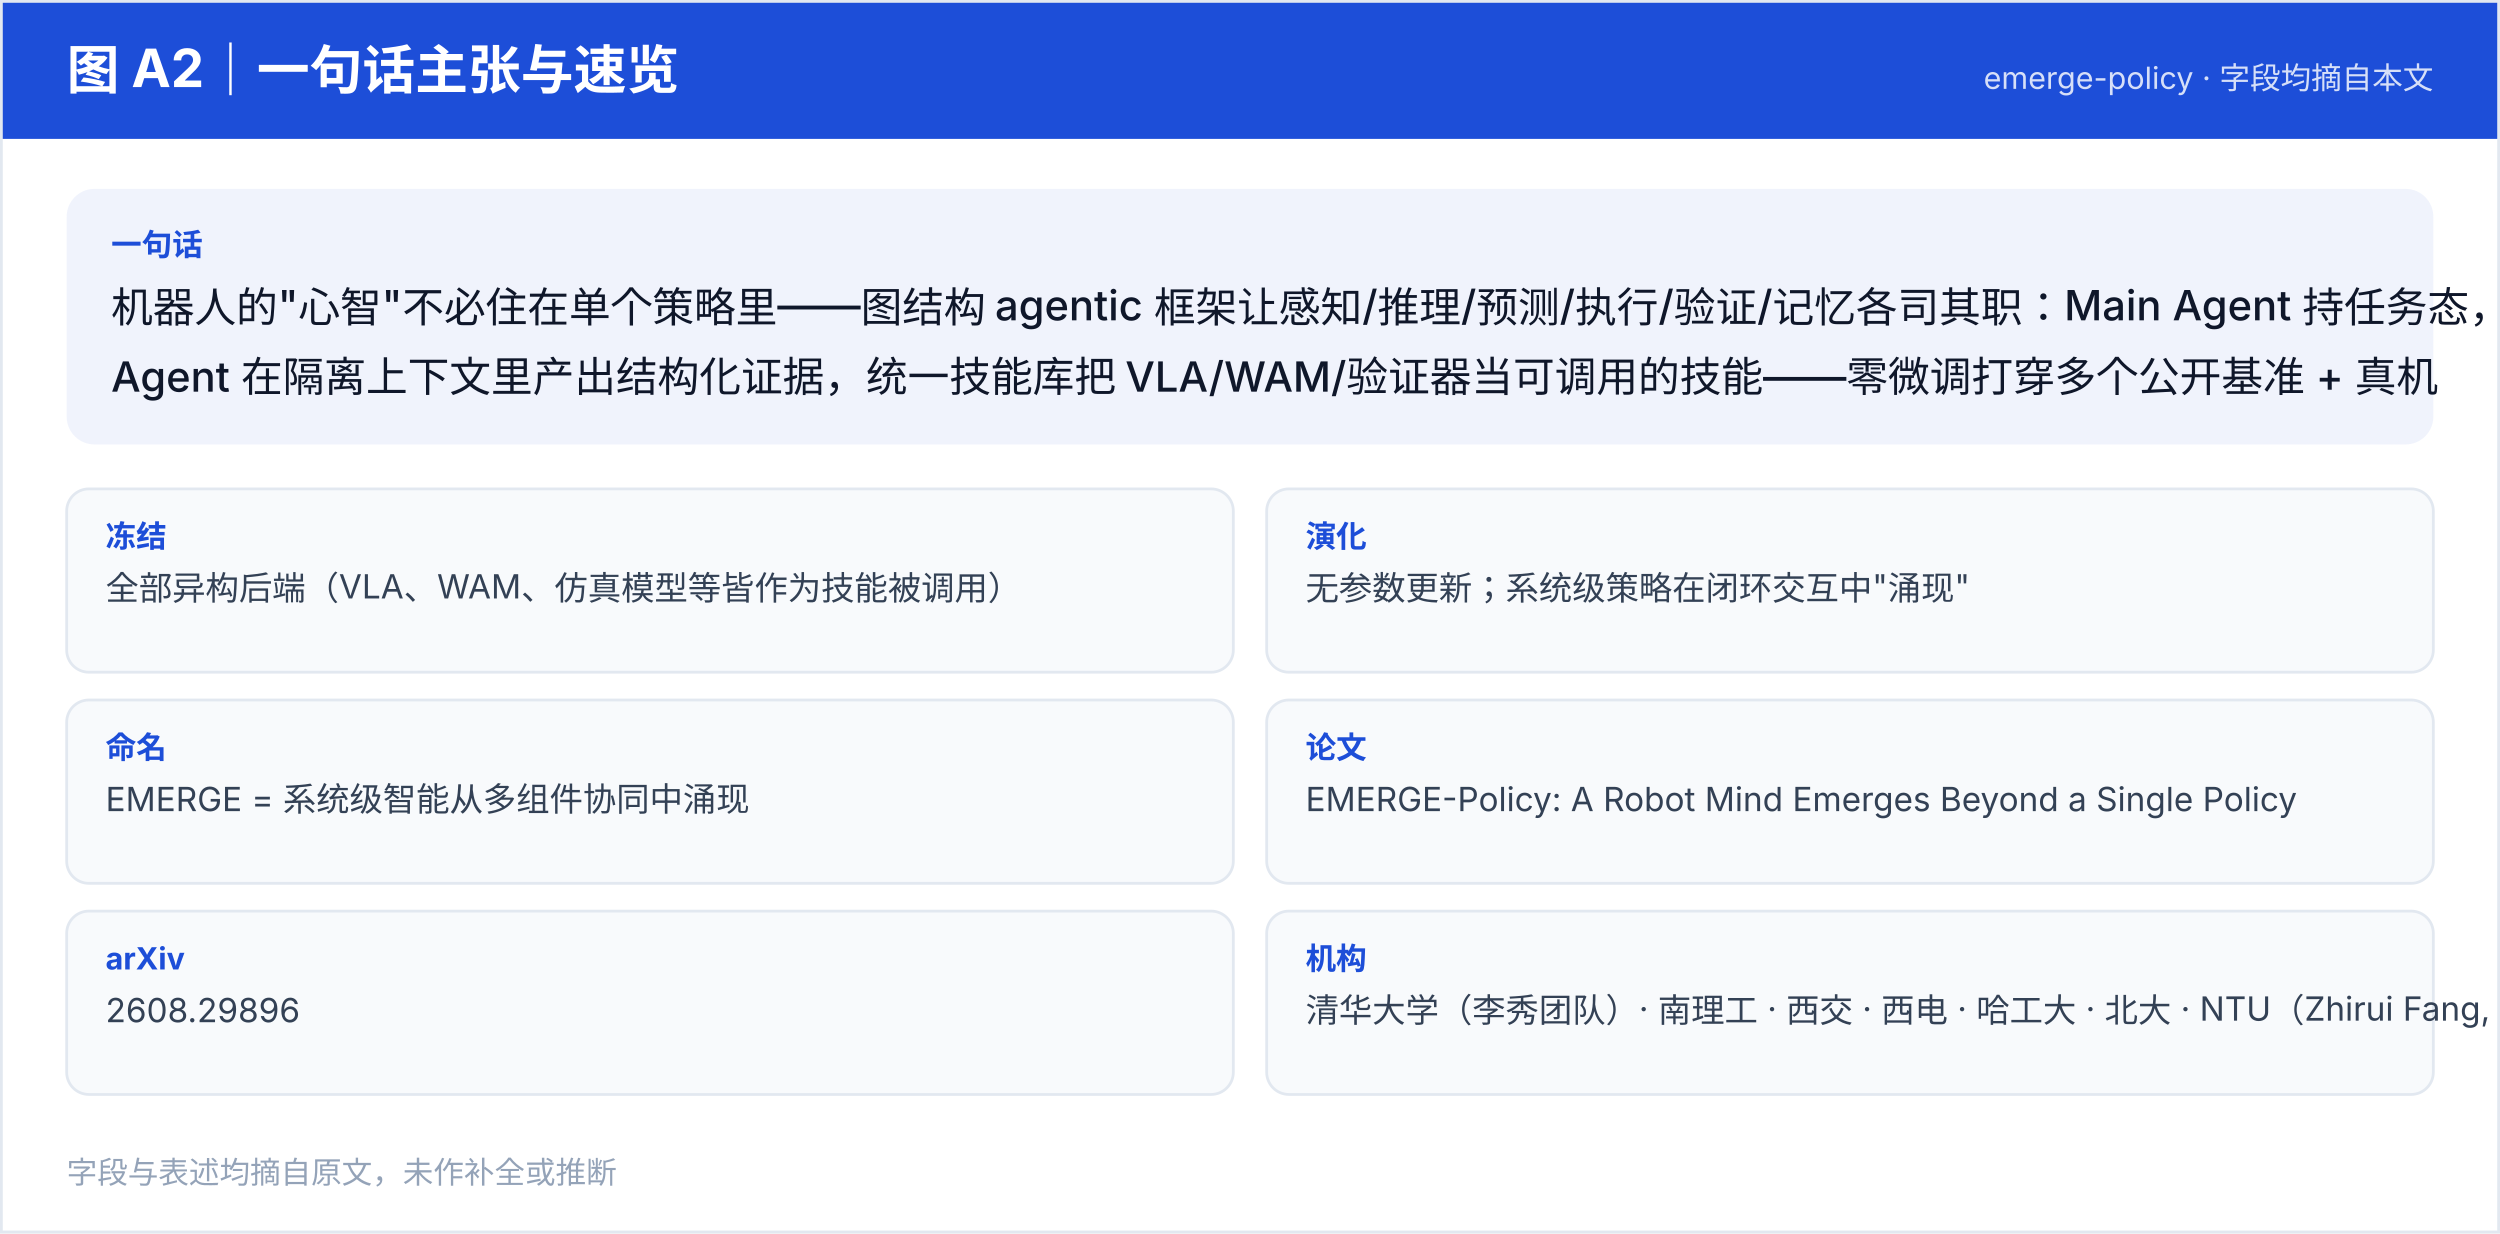
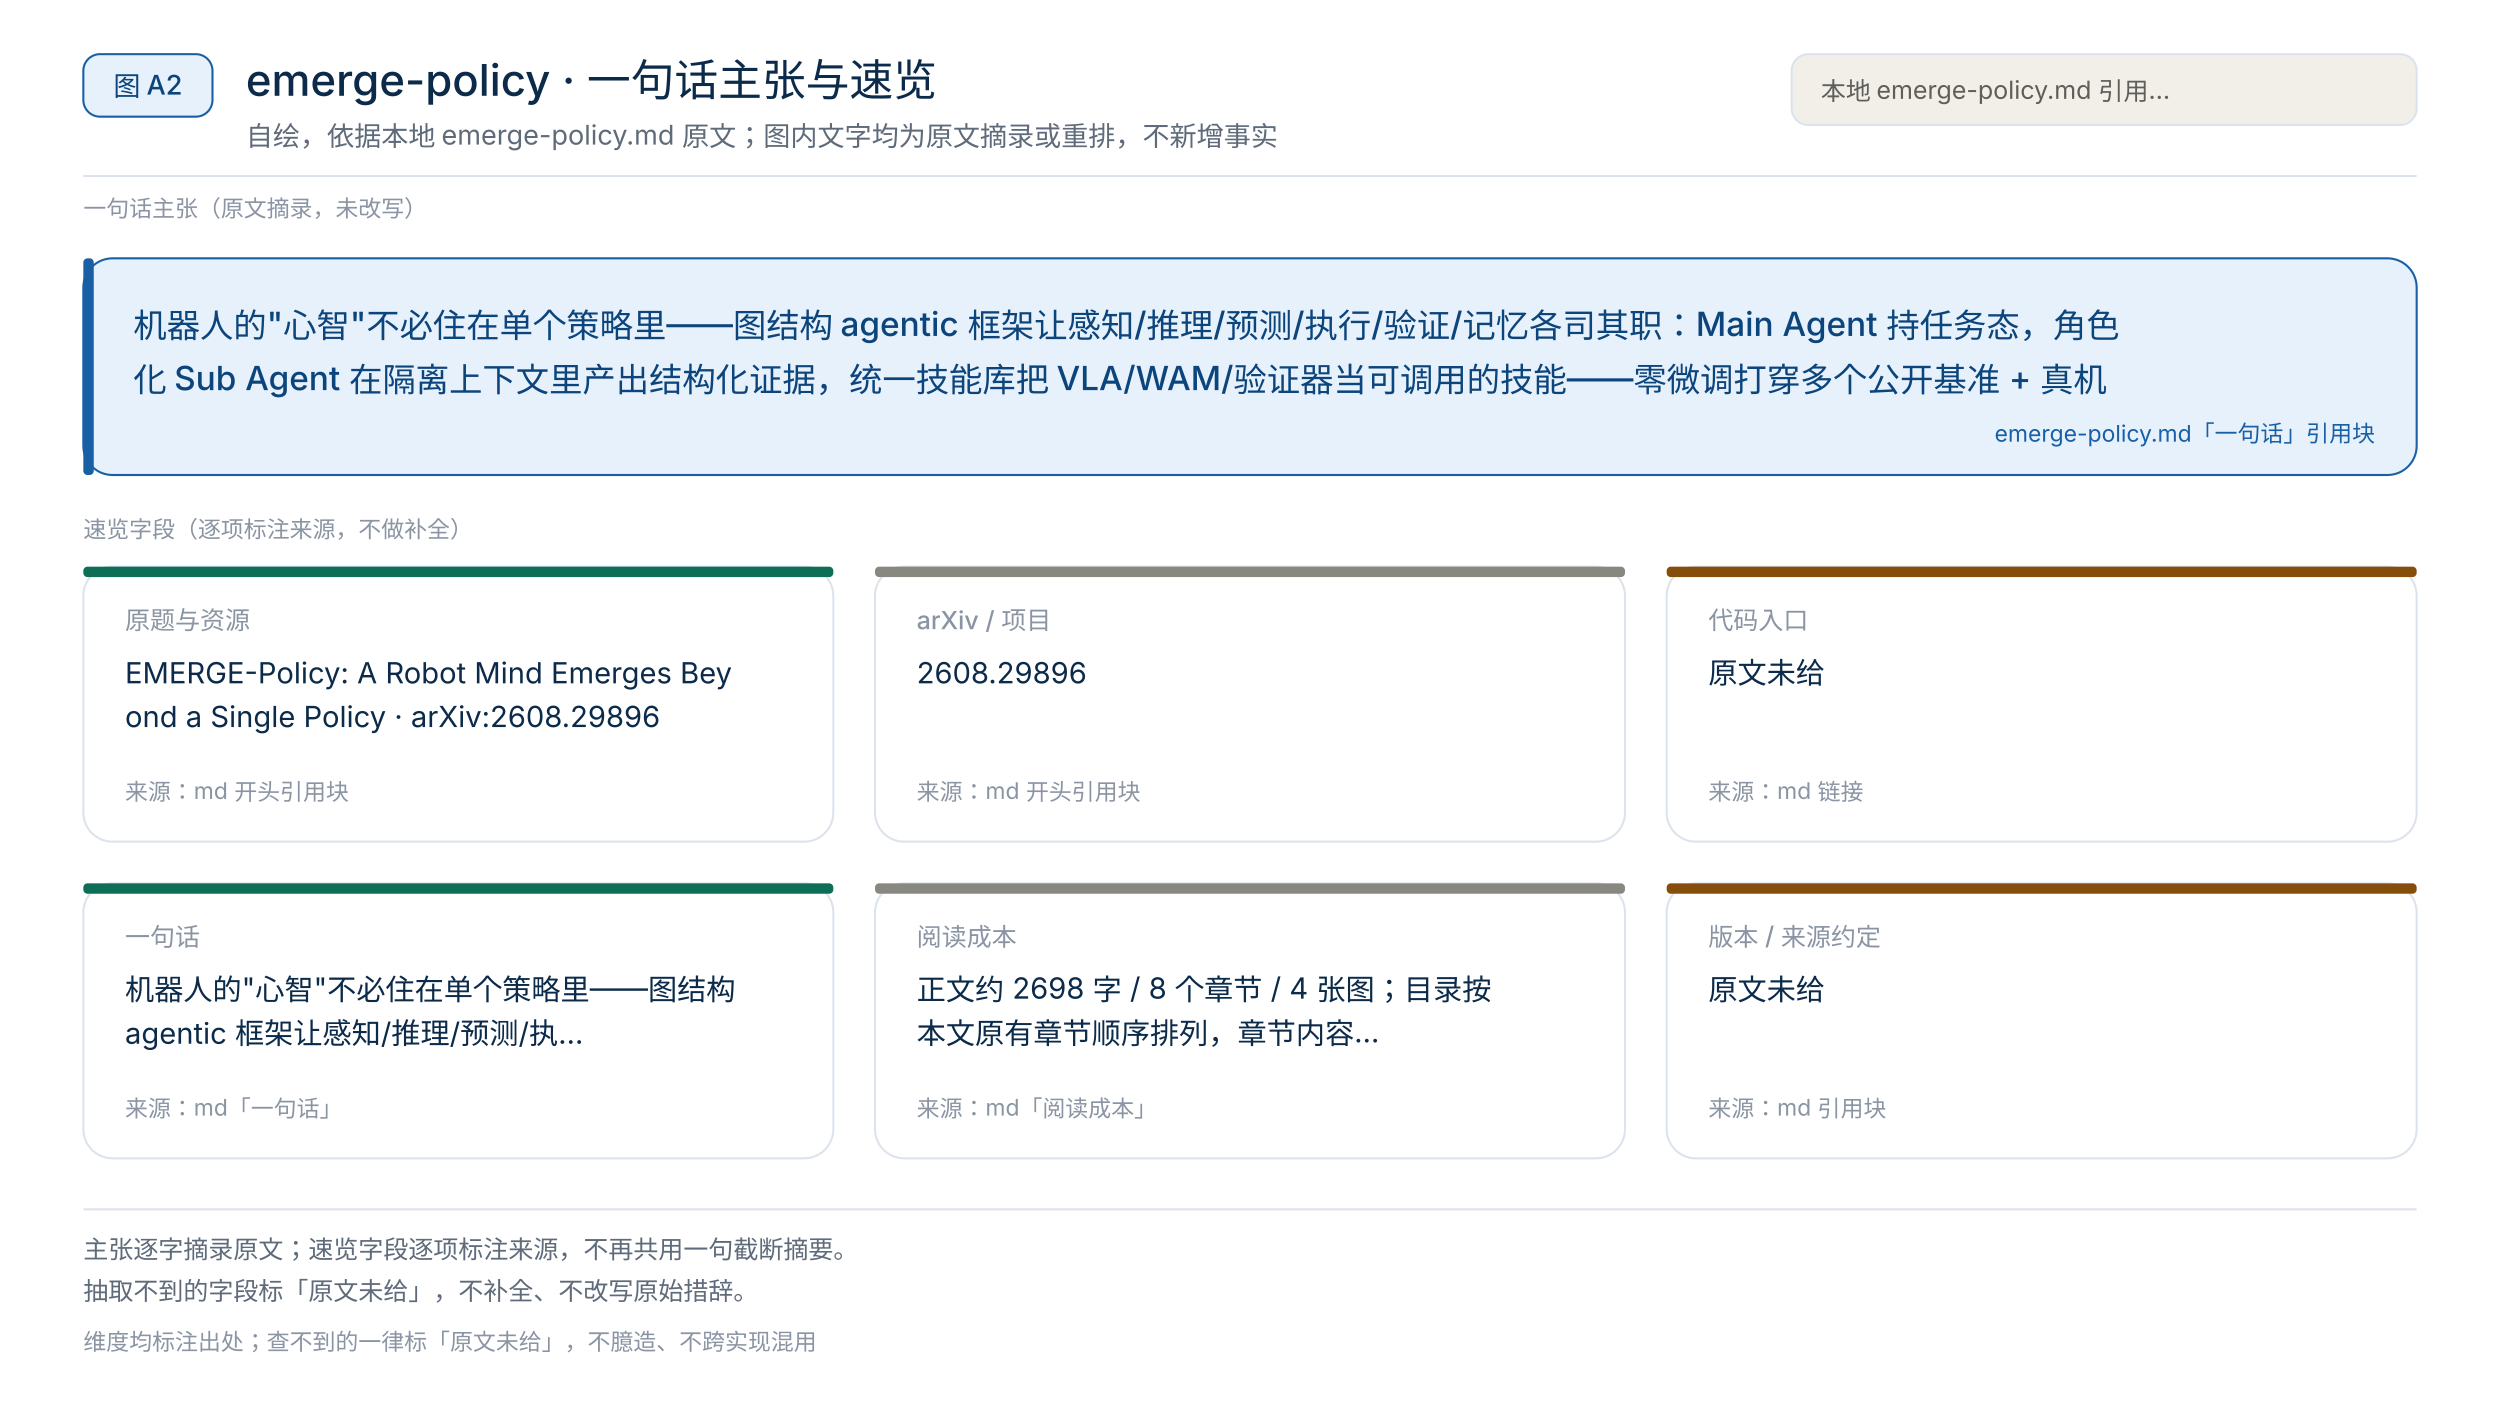
- <svg xmlns="http://www.w3.org/2000/svg" viewBox="0 0 900 444" width="900" height="444" font-family="PingFang SC, -apple-system, BlinkMacSystemFont, Microsoft YaHei, sans-serif">
-   <rect width="900" height="444" fill="#ffffff" />
-   <rect x="0" y="0" width="900" height="50" fill="#1d4ed8" />
-   <text x="24" y="32" font-size="19" fill="#ffffff" font-weight="700" text-anchor="start">图 A2｜一句话主张与速览</text>
-   <text x="876" y="32" font-size="11" fill="#ffffff" font-weight="400" text-anchor="end" opacity="0.82">emerge-policy · 字段均摘自本文</text>
-   <rect x="24" y="68" width="852" height="92" rx="10" fill="#1d4ed8" opacity="0.07" />
-   <text x="40" y="92" font-size="11" fill="#1d4ed8" font-weight="700" text-anchor="start">一句话</text>
-   <text x="40" y="116" font-size="15" fill="#0f172a" font-weight="500" text-anchor="start">机器人的"心智"不必住在单个策略里——图结构 agentic 框架让感知/推理/预测/执行/验证/记忆各司其职：Main Agent 持任务态，角色化 Sub </text>
-   <text x="40" y="141" font-size="15" fill="#0f172a" font-weight="500" text-anchor="start">Agent 在隔离上下文里产出结构化证据，统一技能库把 VLA/WAM/验证器当可调用的技能——零微调打穿多个公开基准 + 真机</text>
-   <rect x="24" y="176" width="420" height="66" rx="8" fill="#f8fafc" stroke="#e2e8f0" />
-   <text x="38" y="197" font-size="11" fill="#1d4ed8" font-weight="700" text-anchor="start">冻结</text>
-   <text x="38" y="216" font-size="12" fill="#334155" font-weight="400" text-anchor="start">全部异构后端（VLA、WAM、仿真模型等皆作为技能被调用）</text>
-   <rect x="456" y="176" width="420" height="66" rx="8" fill="#f8fafc" stroke="#e2e8f0" />
-   <text x="470" y="197" font-size="11" fill="#1d4ed8" font-weight="700" text-anchor="start">演化</text>
-   <text x="470" y="216" font-size="12" fill="#334155" font-weight="400" text-anchor="start">无参数更新；系统级策略在闭环交互中"涌现"</text>
-   <rect x="24" y="252" width="420" height="66" rx="8" fill="#f8fafc" stroke="#e2e8f0" />
-   <text x="38" y="273" font-size="11" fill="#1d4ed8" font-weight="700" text-anchor="start">命名</text>
-   <text x="38" y="292" font-size="12" fill="#334155" font-weight="400" text-anchor="start">EMERGE = 系统级智能从多组件协同中涌现</text>
-   <rect x="456" y="252" width="420" height="66" rx="8" fill="#f8fafc" stroke="#e2e8f0" />
-   <text x="470" y="273" font-size="11" fill="#1d4ed8" font-weight="700" text-anchor="start">论文</text>
-   <text x="470" y="292" font-size="12" fill="#334155" font-weight="400" text-anchor="start">EMERGE-Policy: A Robot Mind Emerges Beyond a Single Policy</text>
-   <rect x="24" y="328" width="420" height="66" rx="8" fill="#f8fafc" stroke="#e2e8f0" />
-   <text x="38" y="349" font-size="11" fill="#1d4ed8" font-weight="700" text-anchor="start">arXiv</text>
-   <text x="38" y="368" font-size="12" fill="#334155" font-weight="400" text-anchor="start">2608.29896</text>
-   <rect x="456" y="328" width="420" height="66" rx="8" fill="#f8fafc" stroke="#e2e8f0" />
-   <text x="470" y="349" font-size="11" fill="#1d4ed8" font-weight="700" text-anchor="start">机构</text>
-   <text x="470" y="368" font-size="12" fill="#334155" font-weight="400" text-anchor="start">清华大学（李秀团队）· 南理工 · 西交 · 西电 · 哈工大 · 北大 · NTU（Zhirui Fang, Qing</text>
-   <text x="24" y="426" font-size="11" fill="#94a3b8" font-weight="400" text-anchor="start">字段与表述均摘自原文，未作补全或推断</text>
-   <rect x="0.5" y="0.5" width="899" height="443" fill="none" stroke="#e2e8f0" />
+ <svg xmlns="http://www.w3.org/2000/svg" width="1200" height="678" viewBox="0 0 1200 678" role="img">
+   <defs>
+     <marker id="arrow" viewBox="0 0 10 10" refX="8" refY="5" markerWidth="6" markerHeight="6" orient="auto-start-reverse">
+       <path d="M2 1L8 5L2 9" fill="none" stroke="#185FA5" stroke-width="1.6" stroke-linecap="round" stroke-linejoin="round" />
+     </marker>
+   </defs>
+   <rect x="0" y="0" width="1200" height="678" rx="0" fill="#FFFFFF" stroke="#FFFFFF" stroke-width="1" />
+   <text x="118" y="46" font-family="-apple-system,BlinkMacSystemFont,'PingFang SC','Microsoft YaHei',sans-serif" font-size="21" font-weight="500" fill="#0C2B4A" text-anchor="start">emerge-policy · 一句话主张与速览</text>
+   <text x="118" y="70" font-family="-apple-system,BlinkMacSystemFont,'PingFang SC','Microsoft YaHei',sans-serif" font-size="13" font-weight="400" fill="#5F6B7A" text-anchor="start">自绘，依据本地 emerge-policy.md 原文；图内文字均为原文摘录或重排，不新增事实</text>
+   <rect x="40" y="84" width="1120" height="1" rx="0" fill="#DDE3EC" stroke="#DDE3EC" stroke-width="0" />
+   <rect x="860" y="26" width="300" height="34" rx="8" fill="#F1EFE8" stroke="#DDE3EC" stroke-width="1" />
+   <text x="874" y="48" font-family="-apple-system,BlinkMacSystemFont,'PingFang SC','Microsoft YaHei',sans-serif" font-size="12" font-weight="400" fill="#5F5E5A" text-anchor="start">本地 emerge-policy.md 引用…</text>
+   <rect x="40" y="26" width="62" height="30" rx="8" fill="#E6F1FB" stroke="#185FA5" stroke-width="1" />
+   <text x="71" y="46" font-family="-apple-system,BlinkMacSystemFont,'PingFang SC','Microsoft YaHei',sans-serif" font-size="13" font-weight="500" fill="#0C447C" text-anchor="middle">图 A2</text>
+   <text x="40" y="104" font-family="-apple-system,BlinkMacSystemFont,'PingFang SC','Microsoft YaHei',sans-serif" font-size="11" font-weight="400" fill="#8A94A3" text-anchor="start">一句话主张（原文摘录，未改写）</text>
+   <rect x="40" y="124" width="1120" height="104" rx="14" fill="#E6F1FB" stroke="#185FA5" stroke-width="1" />
+   <rect x="40" y="124" width="5" height="104" rx="2" fill="#185FA5" stroke="#185FA5" stroke-width="0" />
+   <text x="64" y="162" font-family="-apple-system,BlinkMacSystemFont,'PingFang SC','Microsoft YaHei',sans-serif" font-size="16" font-weight="500" fill="#0C447C" text-anchor="start">机器人的"心智"不必住在单个策略里——图结构 agentic 框架让感知/推理/预测/执行/验证/记忆各司其职：Main Agent 持任务态，角色</text>
+   <text x="64" y="188" font-family="-apple-system,BlinkMacSystemFont,'PingFang SC','Microsoft YaHei',sans-serif" font-size="16" font-weight="500" fill="#0C447C" text-anchor="start">化 Sub Agent 在隔离上下文里产出结构化证据，统一技能库把 VLA/WAM/验证器当可调用的技能——零微调打穿多个公开基准 + 真机</text>
+   <text x="1140" y="212" font-family="-apple-system,BlinkMacSystemFont,'PingFang SC','Microsoft YaHei',sans-serif" font-size="11" font-weight="400" fill="#185FA5" text-anchor="end">emerge-policy.md「一句话」引用块</text>
+   <text x="40" y="258" font-family="-apple-system,BlinkMacSystemFont,'PingFang SC','Microsoft YaHei',sans-serif" font-size="11" font-weight="400" fill="#8A94A3" text-anchor="start">速览字段（逐项标注来源，不做补全）</text>
+   <rect x="40" y="272" width="360" height="132" rx="14" fill="#FFFFFF" stroke="#DDE3EC" stroke-width="1" />
+   <rect x="40" y="272" width="360" height="5" rx="2" fill="#0F6E56" stroke="#0F6E56" stroke-width="0" />
+   <text x="60" y="302" font-family="-apple-system,BlinkMacSystemFont,'PingFang SC','Microsoft YaHei',sans-serif" font-size="12" font-weight="500" fill="#8A94A3" text-anchor="start">原题与资源</text>
+   <text x="60" y="328" font-family="-apple-system,BlinkMacSystemFont,'PingFang SC','Microsoft YaHei',sans-serif" font-size="14" font-weight="400" fill="#0C2B4A" text-anchor="start">EMERGE-Policy: A Robot Mind Emerges Bey</text>
+   <text x="60" y="349" font-family="-apple-system,BlinkMacSystemFont,'PingFang SC','Microsoft YaHei',sans-serif" font-size="14" font-weight="400" fill="#0C2B4A" text-anchor="start">ond a Single Policy · arXiv:2608.29896</text>
+   <text x="60" y="384" font-family="-apple-system,BlinkMacSystemFont,'PingFang SC','Microsoft YaHei',sans-serif" font-size="11" font-weight="400" fill="#8A94A3" text-anchor="start">来源：md 开头引用块</text>
+   <rect x="420" y="272" width="360" height="132" rx="14" fill="#FFFFFF" stroke="#DDE3EC" stroke-width="1" />
+   <rect x="420" y="272" width="360" height="5" rx="2" fill="#888780" stroke="#888780" stroke-width="0" />
+   <text x="440" y="302" font-family="-apple-system,BlinkMacSystemFont,'PingFang SC','Microsoft YaHei',sans-serif" font-size="12" font-weight="500" fill="#8A94A3" text-anchor="start">arXiv / 项目</text>
+   <text x="440" y="328" font-family="-apple-system,BlinkMacSystemFont,'PingFang SC','Microsoft YaHei',sans-serif" font-size="14" font-weight="400" fill="#0C2B4A" text-anchor="start">2608.29896</text>
+   <text x="440" y="384" font-family="-apple-system,BlinkMacSystemFont,'PingFang SC','Microsoft YaHei',sans-serif" font-size="11" font-weight="400" fill="#8A94A3" text-anchor="start">来源：md 开头引用块</text>
+   <rect x="800" y="272" width="360" height="132" rx="14" fill="#FFFFFF" stroke="#DDE3EC" stroke-width="1" />
+   <rect x="800" y="272" width="360" height="5" rx="2" fill="#854F0B" stroke="#854F0B" stroke-width="0" />
+   <text x="820" y="302" font-family="-apple-system,BlinkMacSystemFont,'PingFang SC','Microsoft YaHei',sans-serif" font-size="12" font-weight="500" fill="#8A94A3" text-anchor="start">代码入口</text>
+   <text x="820" y="328" font-family="-apple-system,BlinkMacSystemFont,'PingFang SC','Microsoft YaHei',sans-serif" font-size="14" font-weight="400" fill="#0C2B4A" text-anchor="start">原文未给</text>
+   <text x="820" y="384" font-family="-apple-system,BlinkMacSystemFont,'PingFang SC','Microsoft YaHei',sans-serif" font-size="11" font-weight="400" fill="#8A94A3" text-anchor="start">来源：md 链接</text>
+   <rect x="40" y="424" width="360" height="132" rx="14" fill="#FFFFFF" stroke="#DDE3EC" stroke-width="1" />
+   <rect x="40" y="424" width="360" height="5" rx="2" fill="#0F6E56" stroke="#0F6E56" stroke-width="0" />
+   <text x="60" y="454" font-family="-apple-system,BlinkMacSystemFont,'PingFang SC','Microsoft YaHei',sans-serif" font-size="12" font-weight="500" fill="#8A94A3" text-anchor="start">一句话</text>
+   <text x="60" y="480" font-family="-apple-system,BlinkMacSystemFont,'PingFang SC','Microsoft YaHei',sans-serif" font-size="14" font-weight="400" fill="#0C2B4A" text-anchor="start">机器人的"心智"不必住在单个策略里——图结构 </text>
+   <text x="60" y="501" font-family="-apple-system,BlinkMacSystemFont,'PingFang SC','Microsoft YaHei',sans-serif" font-size="14" font-weight="400" fill="#0C2B4A" text-anchor="start">agentic 框架让感知/推理/预测/执…</text>
+   <text x="60" y="536" font-family="-apple-system,BlinkMacSystemFont,'PingFang SC','Microsoft YaHei',sans-serif" font-size="11" font-weight="400" fill="#8A94A3" text-anchor="start">来源：md「一句话」</text>
+   <rect x="420" y="424" width="360" height="132" rx="14" fill="#FFFFFF" stroke="#DDE3EC" stroke-width="1" />
+   <rect x="420" y="424" width="360" height="5" rx="2" fill="#888780" stroke="#888780" stroke-width="0" />
+   <text x="440" y="454" font-family="-apple-system,BlinkMacSystemFont,'PingFang SC','Microsoft YaHei',sans-serif" font-size="12" font-weight="500" fill="#8A94A3" text-anchor="start">阅读成本</text>
+   <text x="440" y="480" font-family="-apple-system,BlinkMacSystemFont,'PingFang SC','Microsoft YaHei',sans-serif" font-size="14" font-weight="400" fill="#0C2B4A" text-anchor="start">正文约 2698 字 / 8 个章节 / 4 张图；目录按</text>
+   <text x="440" y="501" font-family="-apple-system,BlinkMacSystemFont,'PingFang SC','Microsoft YaHei',sans-serif" font-size="14" font-weight="400" fill="#0C2B4A" text-anchor="start">本文原有章节顺序排列，章节内容…</text>
+   <text x="440" y="536" font-family="-apple-system,BlinkMacSystemFont,'PingFang SC','Microsoft YaHei',sans-serif" font-size="11" font-weight="400" fill="#8A94A3" text-anchor="start">来源：md「阅读成本」</text>
+   <rect x="800" y="424" width="360" height="132" rx="14" fill="#FFFFFF" stroke="#DDE3EC" stroke-width="1" />
+   <rect x="800" y="424" width="360" height="5" rx="2" fill="#854F0B" stroke="#854F0B" stroke-width="0" />
+   <text x="820" y="454" font-family="-apple-system,BlinkMacSystemFont,'PingFang SC','Microsoft YaHei',sans-serif" font-size="12" font-weight="500" fill="#8A94A3" text-anchor="start">版本 / 来源约定</text>
+   <text x="820" y="480" font-family="-apple-system,BlinkMacSystemFont,'PingFang SC','Microsoft YaHei',sans-serif" font-size="14" font-weight="400" fill="#0C2B4A" text-anchor="start">原文未给</text>
+   <text x="820" y="536" font-family="-apple-system,BlinkMacSystemFont,'PingFang SC','Microsoft YaHei',sans-serif" font-size="11" font-weight="400" fill="#8A94A3" text-anchor="start">来源：md 引用块</text>
+   <rect x="40" y="580" width="1120" height="1" rx="0" fill="#DDE3EC" stroke="#DDE3EC" stroke-width="0" />
+   <text x="40" y="604" font-family="-apple-system,BlinkMacSystemFont,'PingFang SC','Microsoft YaHei',sans-serif" font-size="12" font-weight="400" fill="#5F6B7A" text-anchor="start">主张逐字摘录原文；速览字段逐项标注来源，不再共用一句截断摘要。</text>
+   <text x="40" y="624" font-family="-apple-system,BlinkMacSystemFont,'PingFang SC','Microsoft YaHei',sans-serif" font-size="12" font-weight="400" fill="#5F6B7A" text-anchor="start">抽取不到的字段标「原文未给」，不补全、不改写原始措辞。</text>
+   <text x="40" y="648" font-family="-apple-system,BlinkMacSystemFont,'PingFang SC','Microsoft YaHei',sans-serif" font-size="11" font-weight="400" fill="#8A94A3" text-anchor="start">维度均标注出处；查不到的一律标「原文未给」，不臆造、不跨实现混用</text>
</svg>
